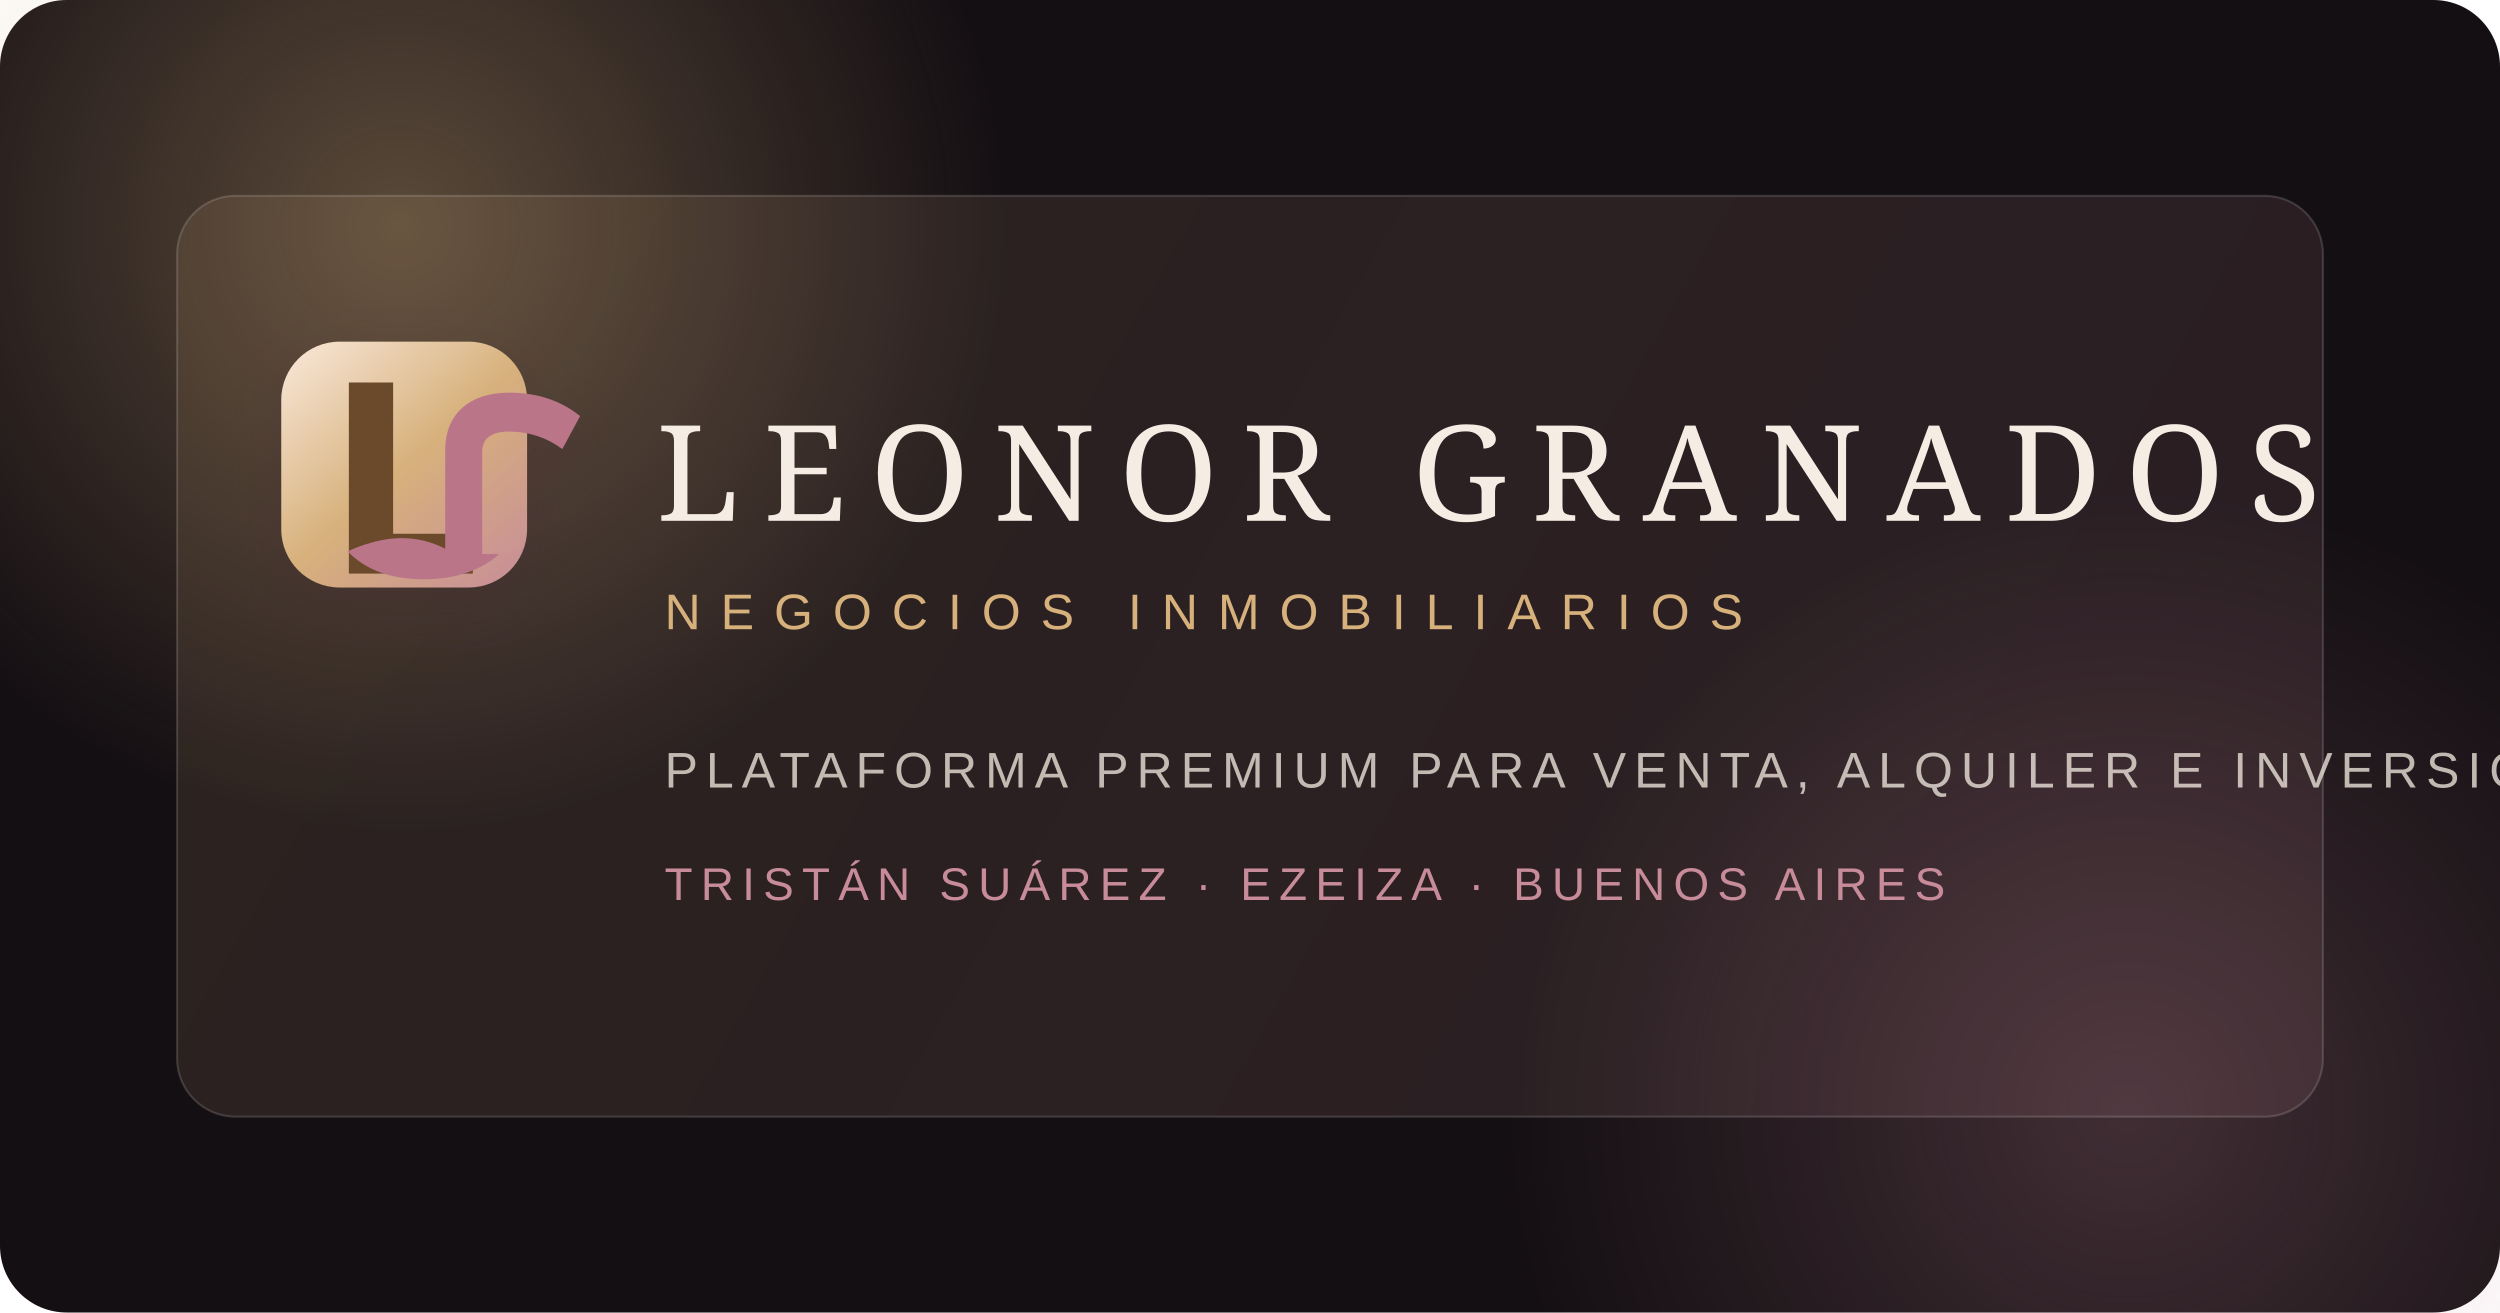
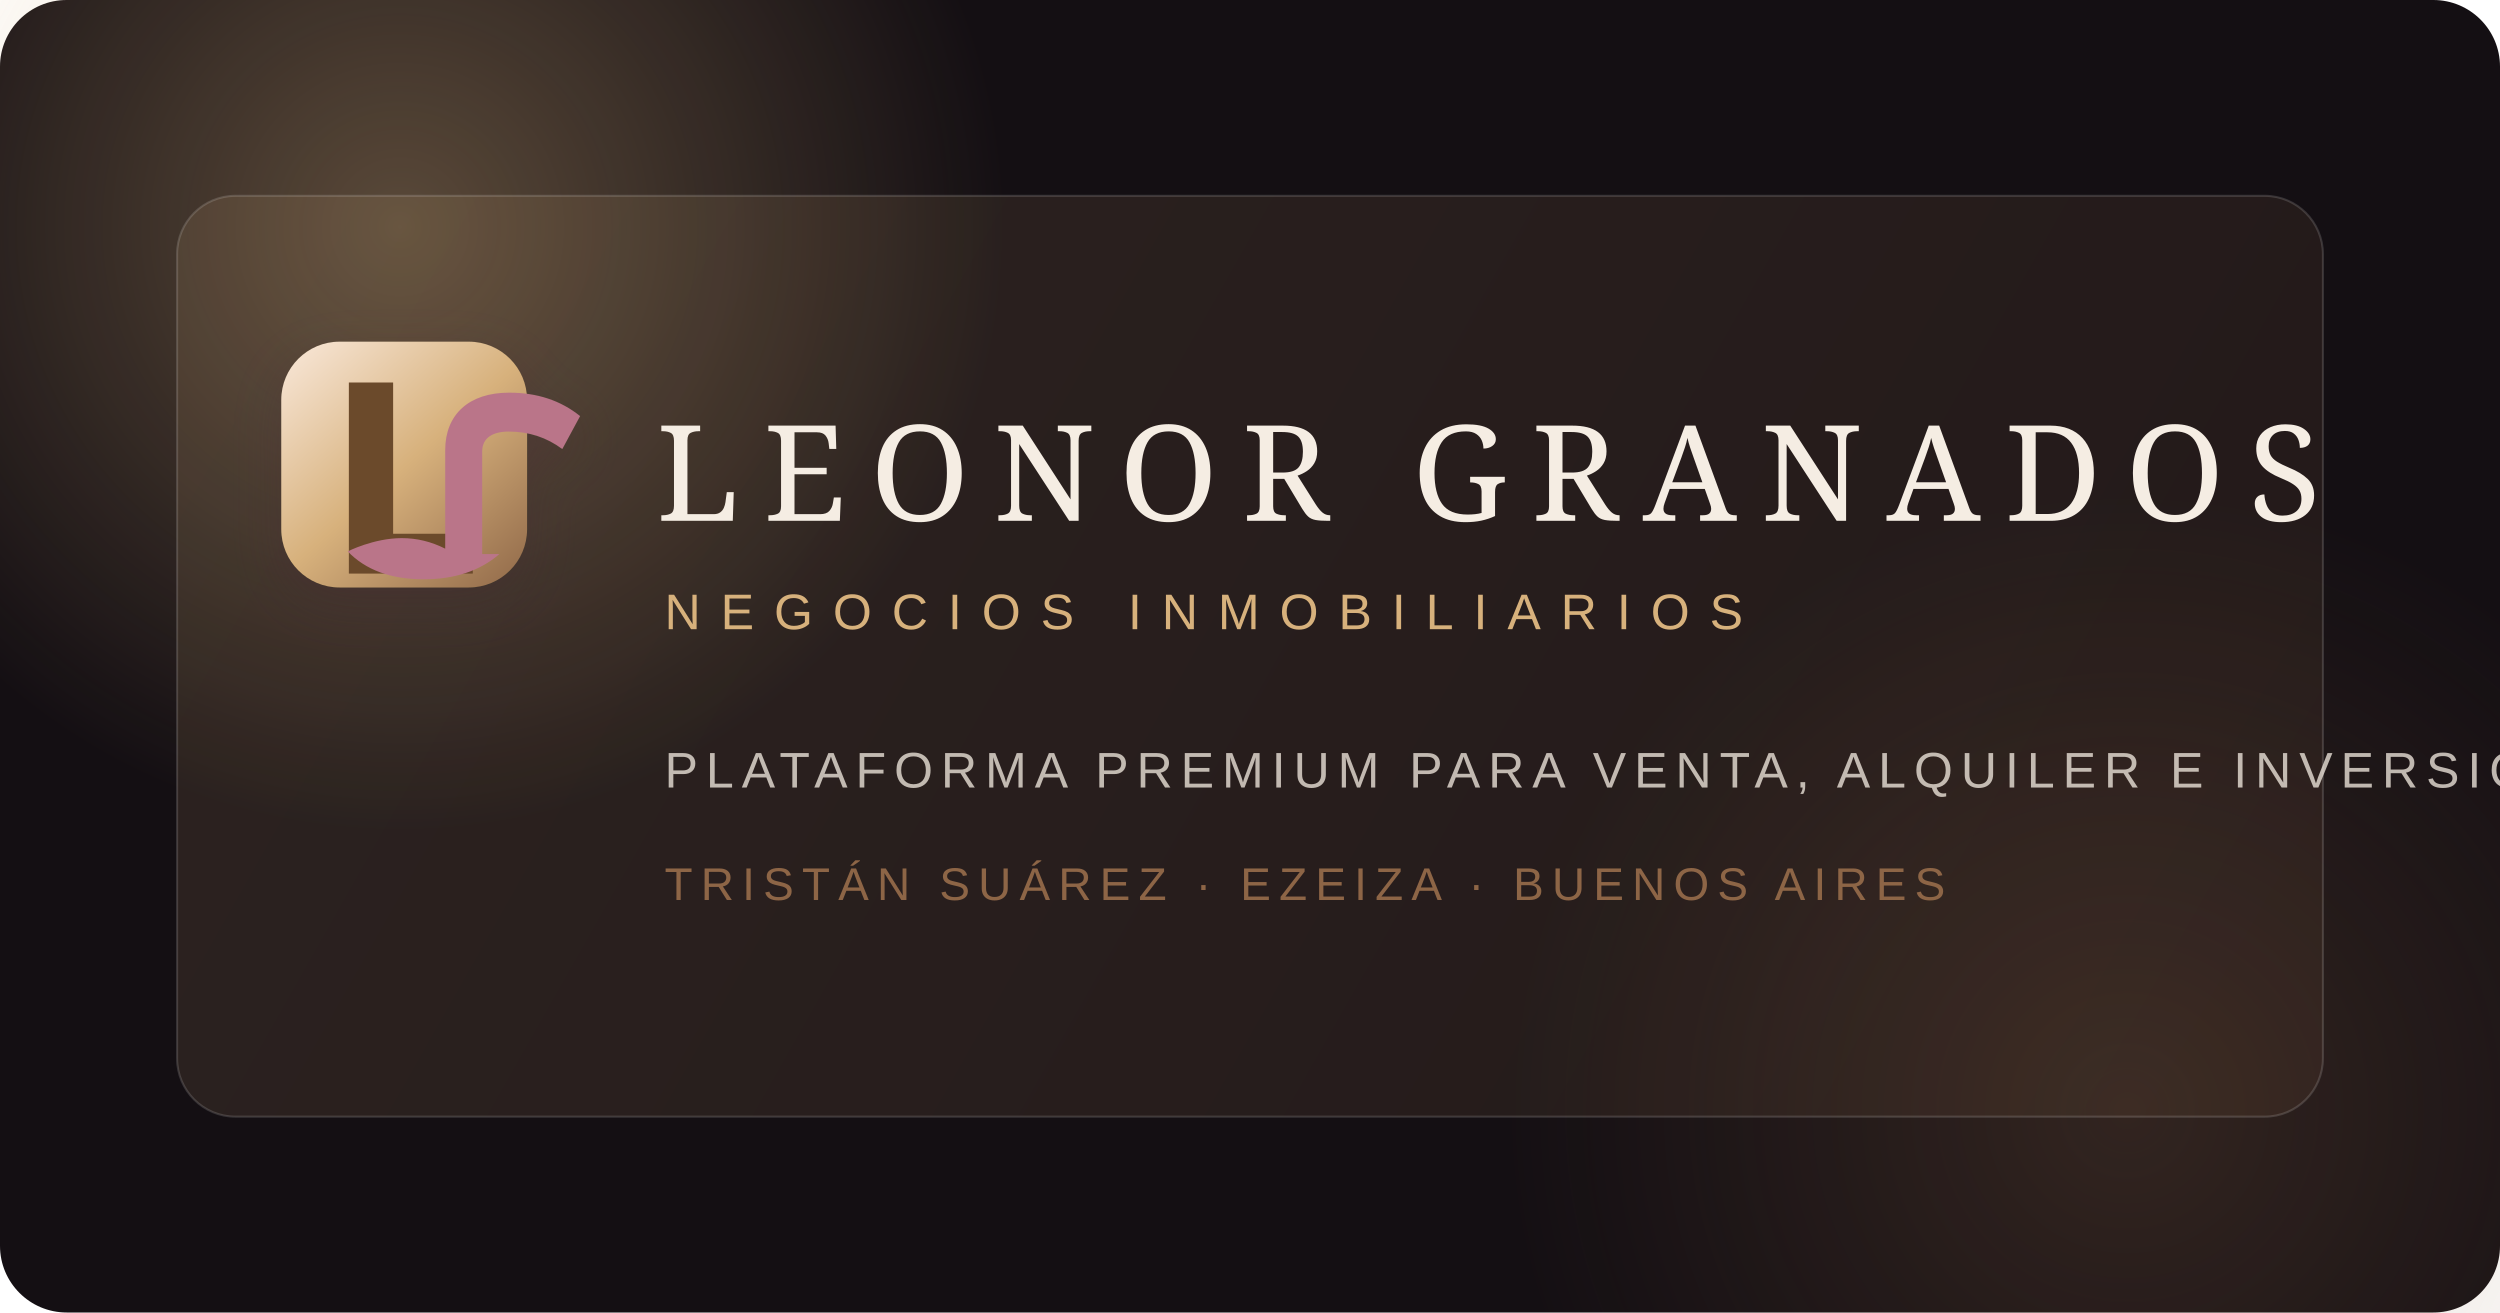
<svg xmlns="http://www.w3.org/2000/svg" width="1200" height="630" viewBox="0 0 1200 630" fill="none">
  <rect width="1200" height="630" rx="32" fill="#140F13" />
  <circle cx="192" cy="109" r="291" fill="url(#paint0_radial)" fill-opacity="0.36" />
  <circle cx="1021" cy="533" r="299" fill="url(#paint1_radial)" fill-opacity="0.25" />
  <rect x="85" y="94" width="1030" height="442" rx="28" fill="url(#paint2_linear)" fill-opacity="0.12" stroke="rgba(255,255,255,0.15)" />
  <g filter="url(#filter0_d)">
    <rect x="135" y="164" width="118" height="118" rx="28" fill="url(#paint3_linear)" />
    <path d="M167.45 183.6H188.7V256.2H226.95V275.325H167.45V183.6Z" fill="#6B4A2B" />
    <path d="M239.7 265.95C230.35 274.025 218.238 278.063 203.363 278.063C187.638 278.063 175.488 273.6 166.913 264.675C166.913 264.675 179.35 258.3 192.888 258.3C200.088 258.3 207.025 259.988 213.7 263.363V216.038C213.7 198.938 225.1 188.475 244.363 188.475C257.788 188.475 269.15 192.225 278.45 199.725L269.9 215.55C262.4 209.95 253.838 207.15 244.213 207.15C236.525 207.15 231.45 210.15 231.45 216.75V265.95H239.7Z" fill="#BA7589" />
  </g>
  <text fill="#F5EDE3" font-family="Georgia, serif" font-size="64" letter-spacing="0.18em">
    <tspan x="315" y="250">LEONOR GRANADOS</tspan>
  </text>
  <text fill="#D7B17C" font-family="Arial, sans-serif" font-size="24" letter-spacing="0.4em">
    <tspan x="319" y="302">NEGOCIOS INMOBILIARIOS</tspan>
  </text>
  <text fill="#F5EDE3" fill-opacity="0.75" font-family="Arial, sans-serif" font-size="24" letter-spacing="0.16em">
    <tspan x="319" y="378">PLATAFORMA PREMIUM PARA VENTA, ALQUILER E INVERSIÓN</tspan>
  </text>
-   <text fill="#C78B99" font-family="Arial, sans-serif" font-size="22" letter-spacing="0.18em">
+   <text fill="#8D6546" font-family="Arial, sans-serif" font-size="22" letter-spacing="0.18em">
    <tspan x="319" y="432">TRISTÁN SUÁREZ · EZEIZA · BUENOS AIRES</tspan>
  </text>
  <defs>
    <filter id="filter0_d" x="111" y="146" width="191" height="165" filterUnits="userSpaceOnUse" color-interpolation-filters="sRGB">
      <feFlood flood-opacity="0" result="BackgroundImageFix" />
      <feColorMatrix in="SourceAlpha" type="matrix" values="0 0 0 0 0 0 0 0 0 0 0 0 0 0 0 0 0 0 127 0" result="hardAlpha" />
      <feOffset dy="8" />
      <feGaussianBlur stdDeviation="12" />
      <feComposite in2="hardAlpha" operator="out" />
      <feColorMatrix type="matrix" values="0 0 0 0 0.286 0 0 0 0 0.157 0 0 0 0 0.212 0 0 0 0.3 0" />
      <feBlend mode="normal" in2="BackgroundImageFix" result="effect1_dropShadow_1_2" />
      <feBlend mode="normal" in="SourceGraphic" in2="effect1_dropShadow_1_2" result="shape" />
    </filter>
    <radialGradient id="paint0_radial" cx="0" cy="0" r="1" gradientUnits="userSpaceOnUse" gradientTransform="translate(192 109) rotate(90) scale(291)">
      <stop stop-color="#D7B17C" />
      <stop offset="1" stop-color="#D7B17C" stop-opacity="0" />
    </radialGradient>
    <radialGradient id="paint1_radial" cx="0" cy="0" r="1" gradientUnits="userSpaceOnUse" gradientTransform="translate(1021 533) rotate(90) scale(299)">
-       <stop stop-color="#C78B99" />
-       <stop offset="1" stop-color="#C78B99" stop-opacity="0" />
+       <stop stop-color="#8D6546" />
+       <stop offset="1" stop-color="#8D6546" stop-opacity="0" />
    </radialGradient>
    <linearGradient id="paint2_linear" x1="135" y1="94" x2="1014.43" y2="592.548" gradientUnits="userSpaceOnUse">
      <stop stop-color="#D7B17C" />
-       <stop offset="1" stop-color="#C78B99" />
+       <stop offset="1" stop-color="#8D6546" />
    </linearGradient>
    <linearGradient id="paint3_linear" x1="148" y1="170" x2="252.279" y2="287.296" gradientUnits="userSpaceOnUse">
      <stop stop-color="#F4E0CC" />
      <stop offset="0.45" stop-color="#D7B17C" />
-       <stop offset="1" stop-color="#C78B99" />
+       <stop offset="1" stop-color="#8D6546" />
    </linearGradient>
  </defs>
</svg>
